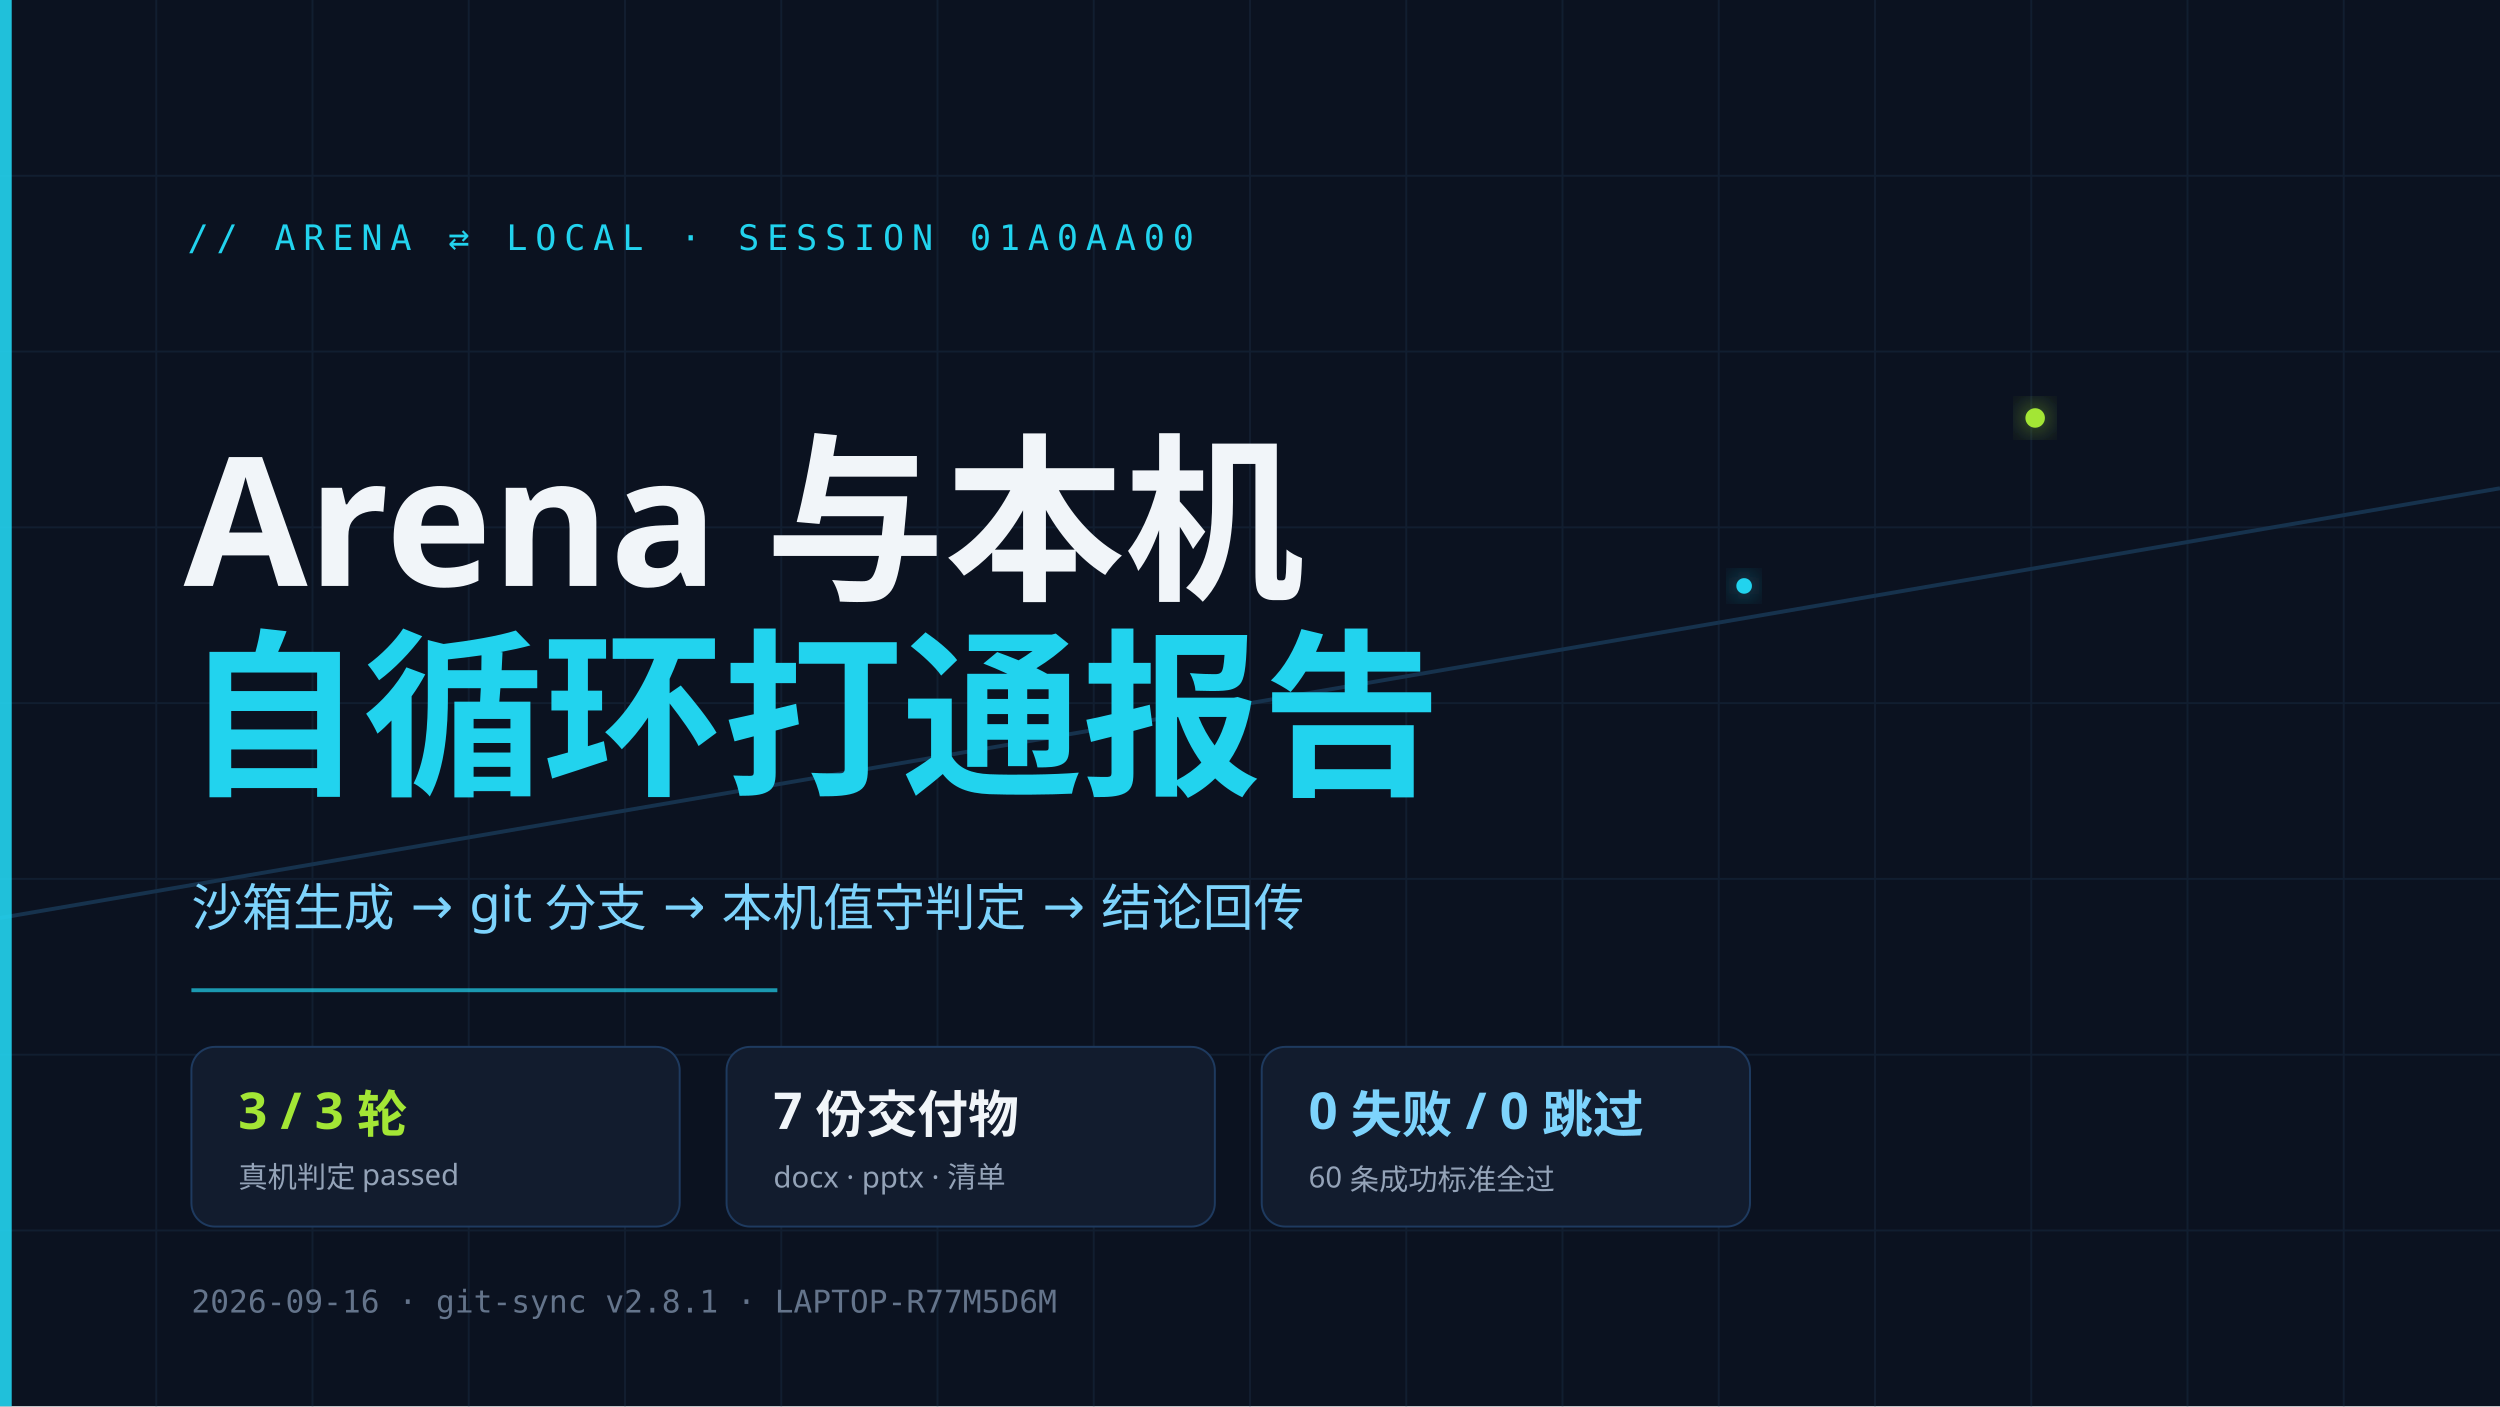
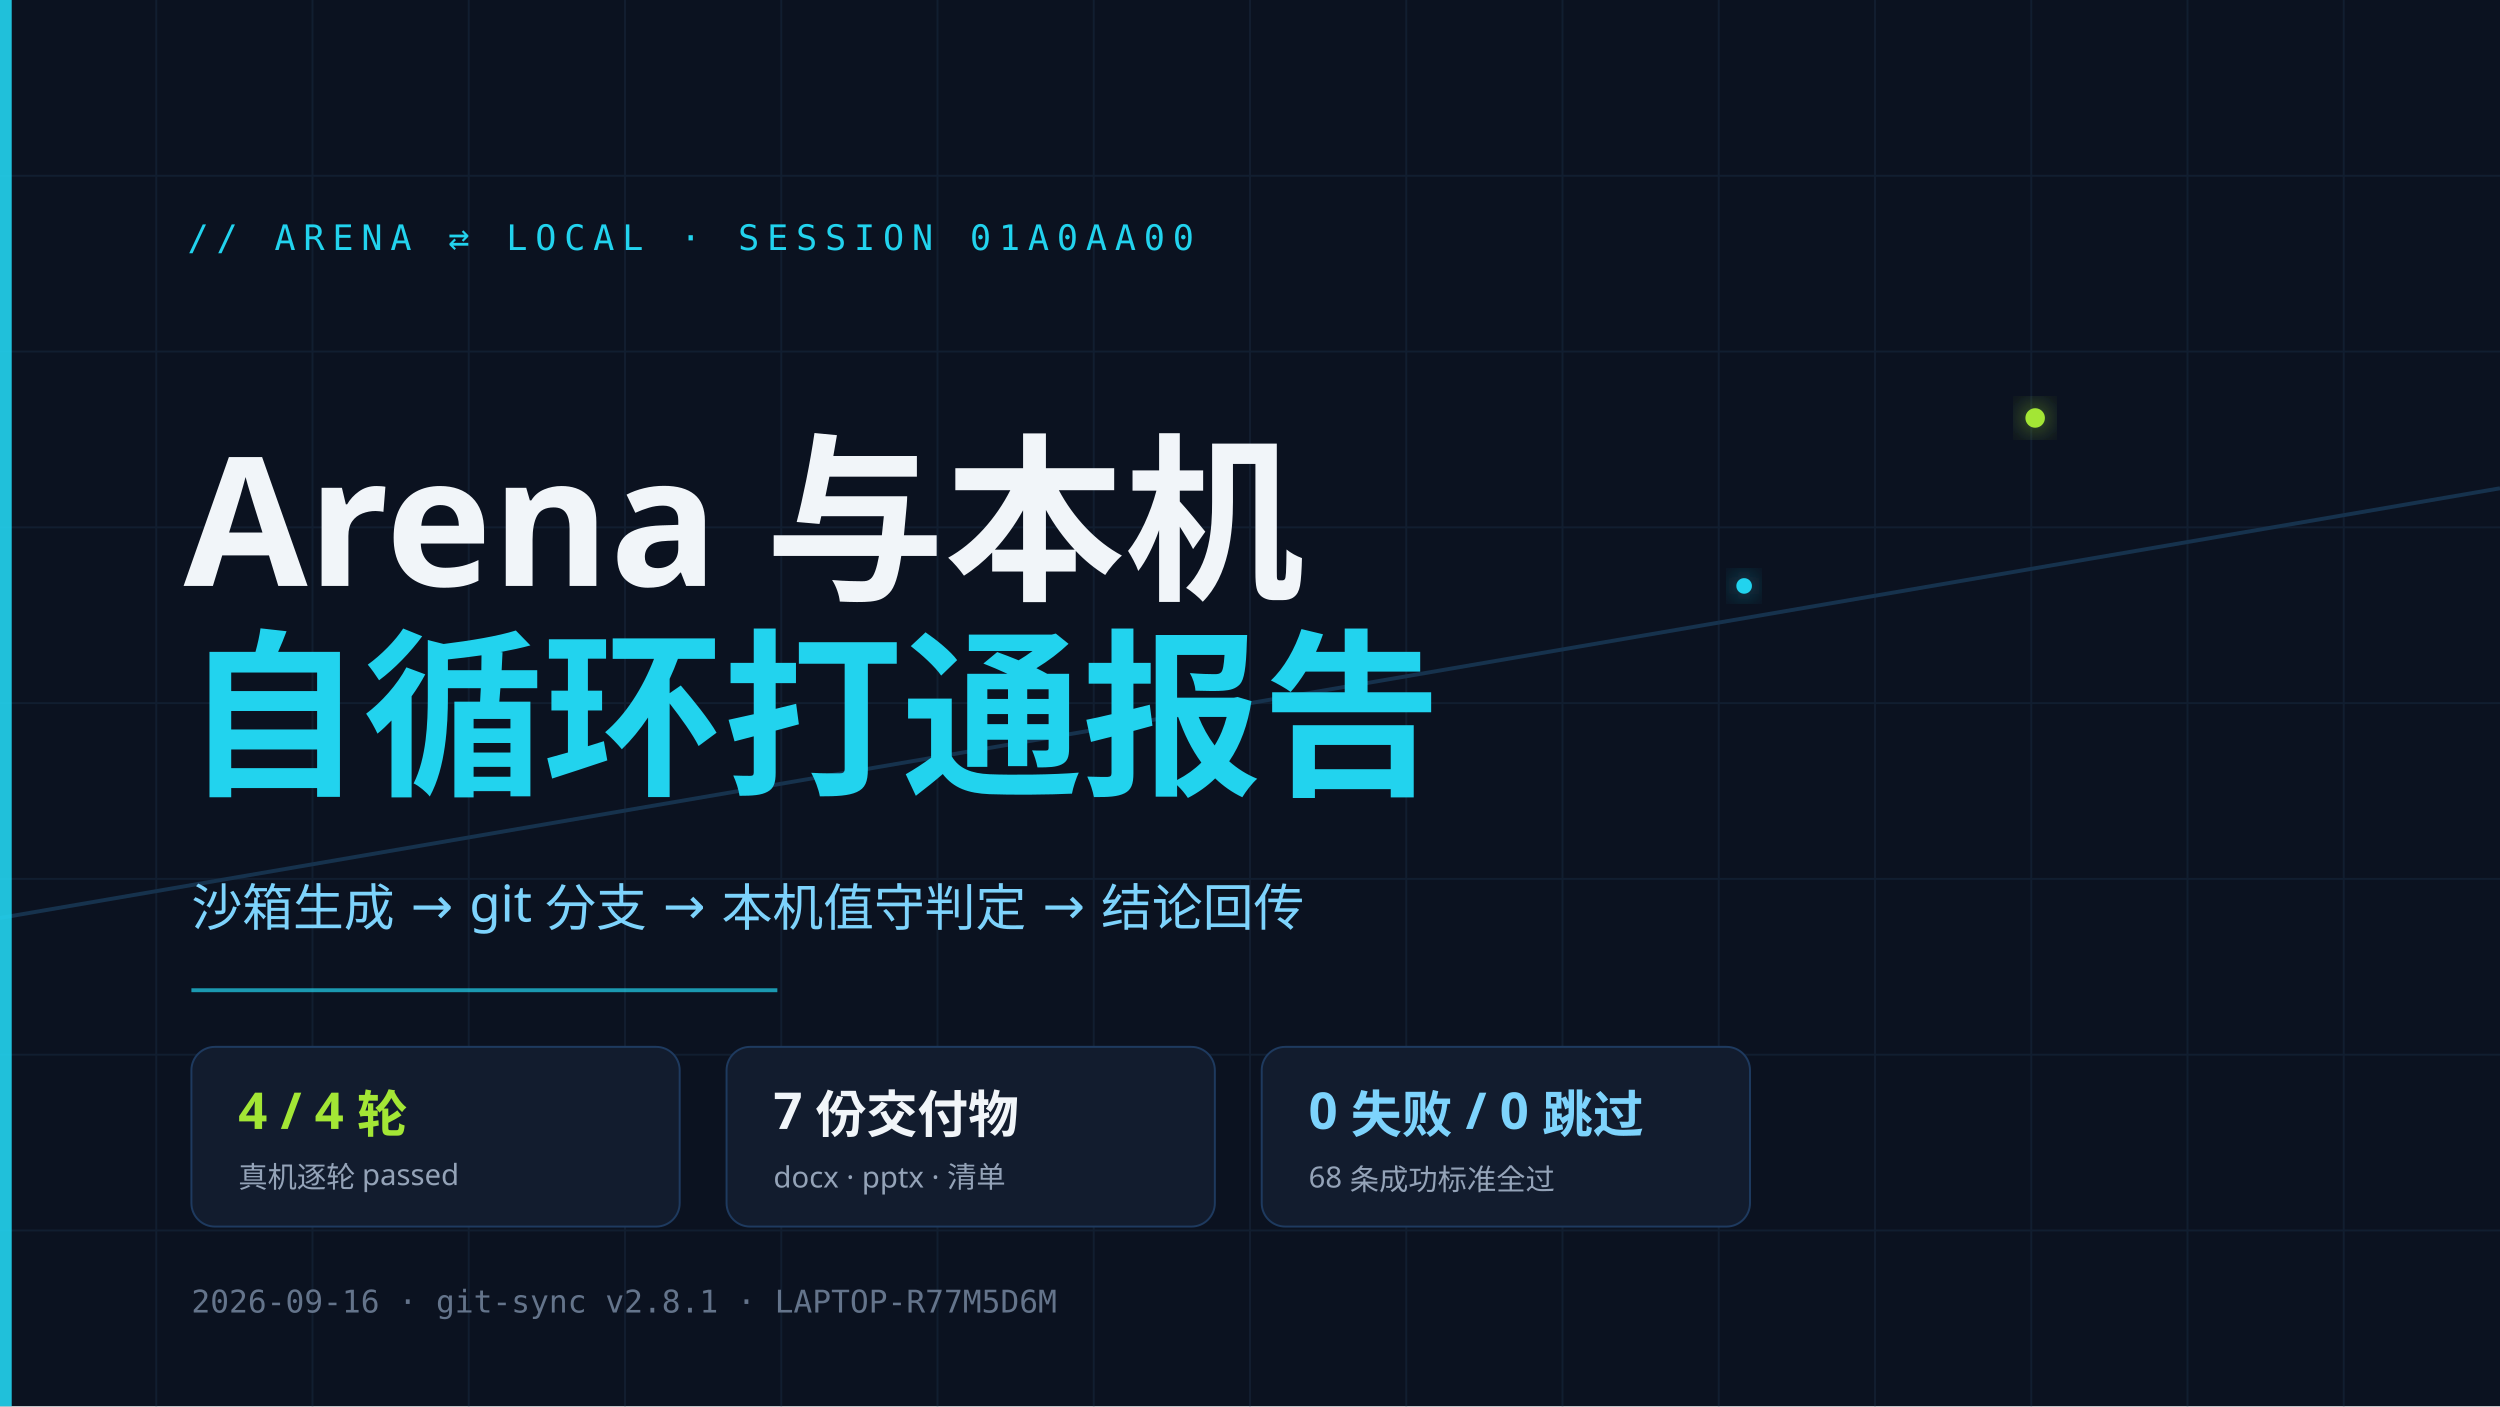
<svg xmlns="http://www.w3.org/2000/svg" viewBox="0 0 1280 720" lang="zh-CN" font-family="Microsoft YaHei, Segoe UI, sans-serif" data-pptx-page-role="cover">
  <defs>
    <filter id="glow" x="-60%" y="-60%" width="220%" height="220%">
      <feGaussianBlur stdDeviation="7" result="b" />
      <feMerge>
        <feMergeNode in="b" />
        <feMergeNode in="SourceGraphic" />
      </feMerge>
    </filter>
  </defs>
  <rect x="0" y="0" width="1280" height="720" fill="#0B1220" id="bg" data-pptx-role="background" />
  <path d="M80 0V720M160 0V720M240 0V720M320 0V720M400 0V720M480 0V720M560 0V720M640 0V720M720 0V720M800 0V720M880 0V720M960 0V720M1040 0V720M1120 0V720M1200 0V720M0 90H1280M0 180H1280M0 270H1280M0 360H1280M0 450H1280M0 540H1280M0 630H1280" fill="none" id="bg-grid" data-pptx-role="decoration" stroke="#17293F" stroke-width="1" opacity="0.5" />
  <path d="M0 470L1280 250" fill="none" id="cover-trace" data-pptx-role="decoration" stroke="#16324D" stroke-width="2" />
  <circle cx="1042" cy="214" r="5" fill="#A3E635" id="cover-node-a" data-pptx-role="decoration" filter="url(#glow)" />
  <circle cx="893" cy="300" r="4" fill="#22D3EE" id="cover-node-b" data-pptx-role="decoration" filter="url(#glow)" />
  <rect x="0" y="0" width="6" height="720" fill="#22D3EE" id="cover-edge" data-pptx-role="decoration" opacity="0.9" />
  <g id="cover-kicker" data-pptx-bounds="90 96 900 40">
    <text x="96" y="128" font-size="18" fill="#22D3EE" font-family="Consolas, monospace" letter-spacing="4">//  ARENA  ⇄  LOCAL   ·   SESSION 01A0AA00</text>
  </g>
  <g id="cover-title" data-pptx-bounds="70 186 1150 250" font-size="92" font-weight="700">
    <text x="94" y="300" fill="#F1F5F9">Arena 与本机</text>
    <text x="94" y="400" fill="#22D3EE">自循环打通报告</text>
  </g>
  <g id="cover-subtitle" data-pptx-bounds="92 438 1010 58">
    <text x="98" y="474" font-size="26" fill="#7DD3FC">沙箱生成 → git 分支 → 本机值守判定 → 结论回传</text>
  </g>
  <g id="cover-rule" data-pptx-bounds="96 502 300 12">
    <rect x="98" y="506" width="300" height="2" fill="#22D3EE" opacity="0.7" />
  </g>
  <g id="cover-kpis" data-pptx-bounds="94 524 1006 118">
    <rect x="98" y="536" width="250" height="92" fill="#121C2E" stroke="#1E3A5F" stroke-width="1" rx="12" />
-     <text x="122" y="578" font-size="26" fill="#A3E635" font-weight="700">3 / 3 轮</text>
-     <text x="122" y="608" font-size="15" fill="#94A3B8">真机判定 passed</text>
+     <text x="122" y="578" font-size="26" fill="#A3E635" font-weight="700">4 / 4 轮</text>
+     <text x="122" y="608" font-size="15" fill="#94A3B8">真机逐轮 passed</text>
    <rect x="372" y="536" width="250" height="92" fill="#121C2E" stroke="#1E3A5F" stroke-width="1" rx="12" />
    <text x="396" y="578" font-size="26" fill="#F1F5F9" font-weight="700">7 份交付物</text>
    <text x="396" y="608" font-size="15" fill="#94A3B8">docx · pptx · 清单</text>
    <rect x="646" y="536" width="250" height="92" fill="#121C2E" stroke="#1E3A5F" stroke-width="1" rx="12" />
    <text x="670" y="578" font-size="26" fill="#7DD3FC" font-weight="700">0 失败 / 0 跳过</text>
-     <text x="670" y="608" font-size="15" fill="#94A3B8">60 条成功标准全过</text>
+     <text x="670" y="608" font-size="15" fill="#94A3B8">68 条成功标准全过</text>
  </g>
  <g id="cover-meta" data-pptx-bounds="94 646 1010 36">
    <text x="98" y="672" font-size="16" fill="#64748B" font-family="Consolas, monospace">2026-09-16   ·   git-sync v2.8.1   ·   LAPTOP-R77M5D6M</text>
  </g>
</svg>
